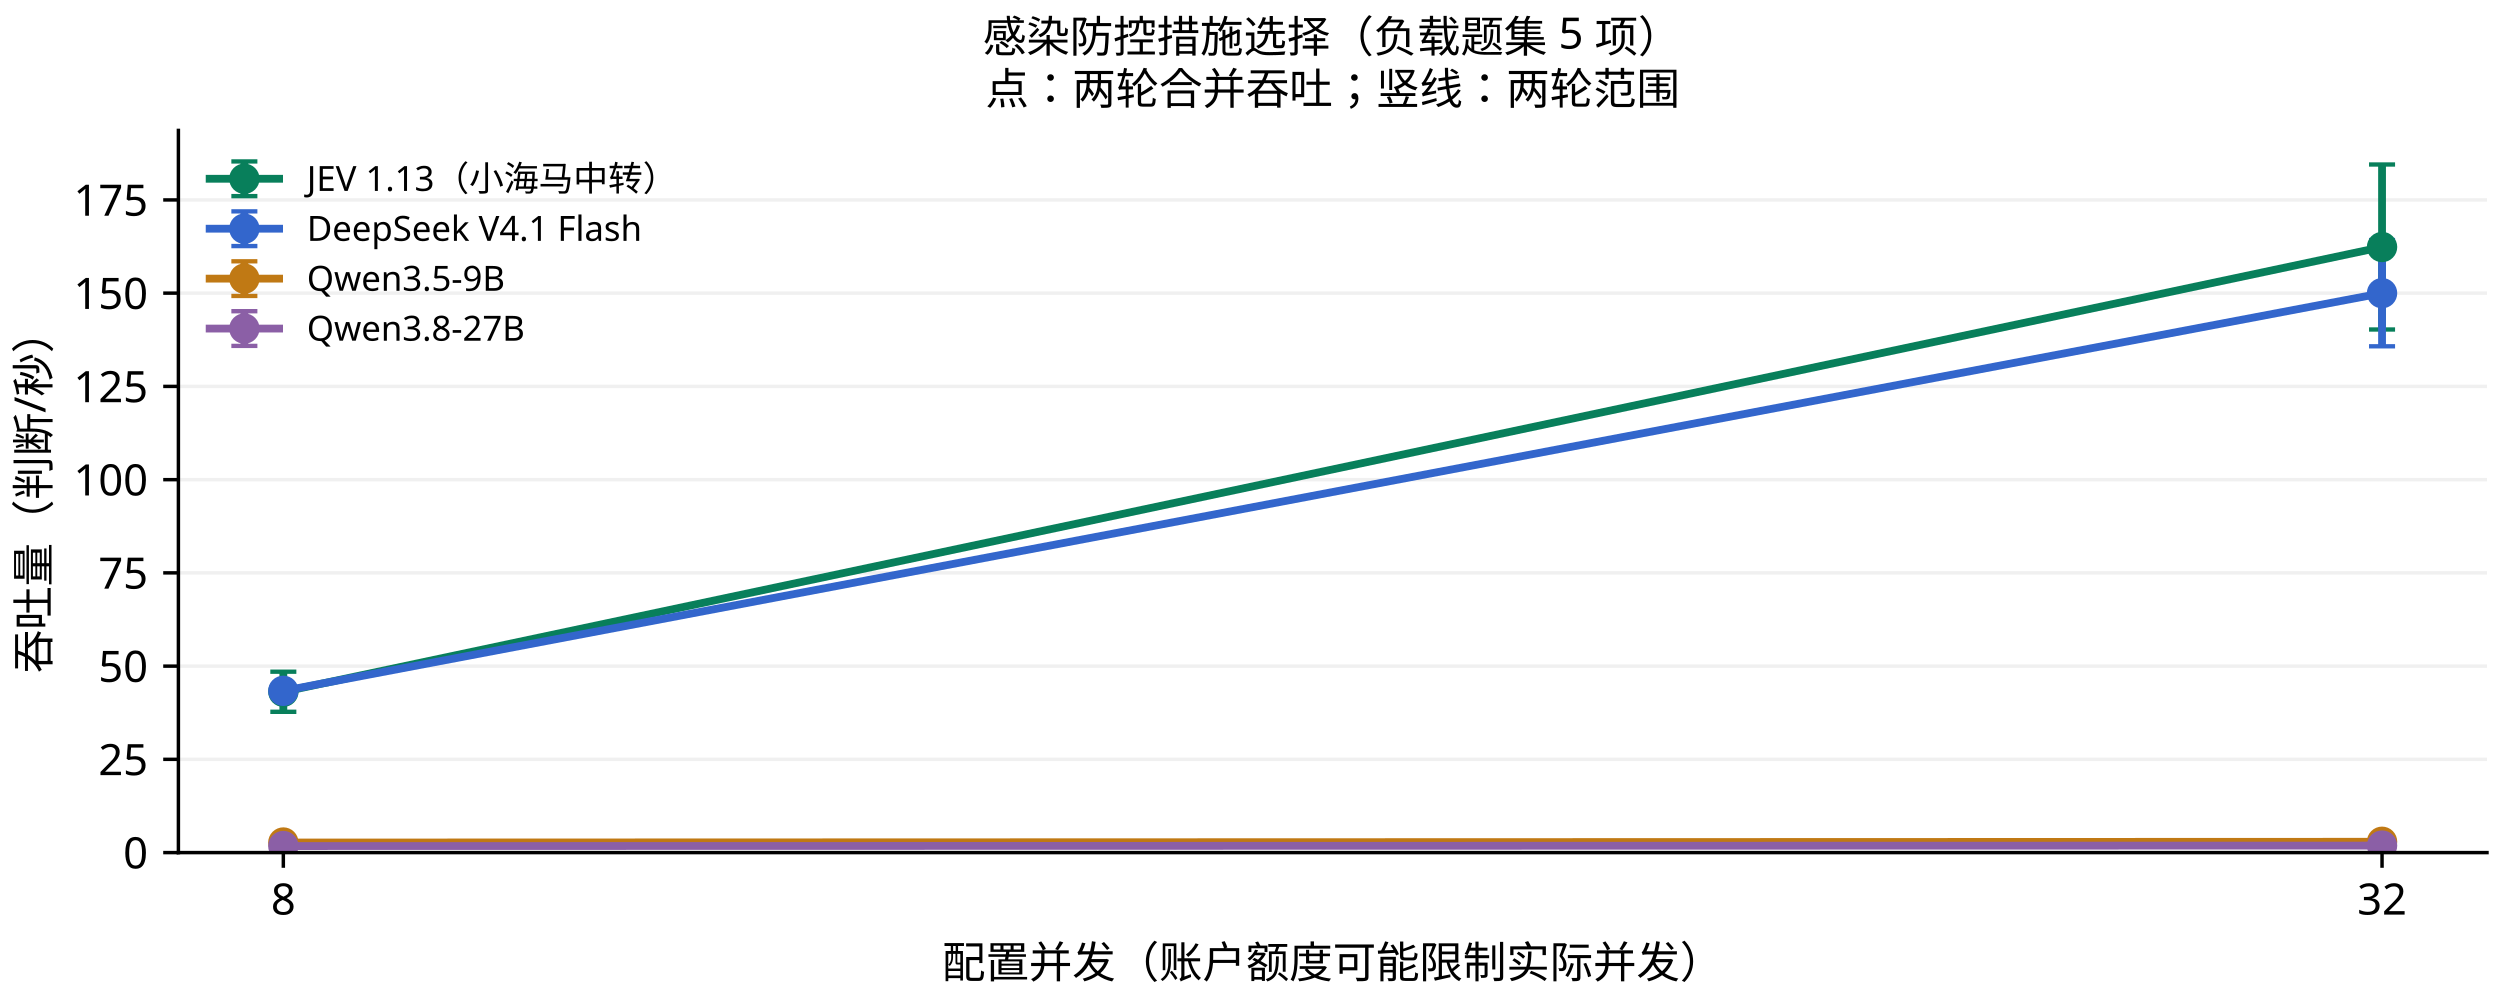
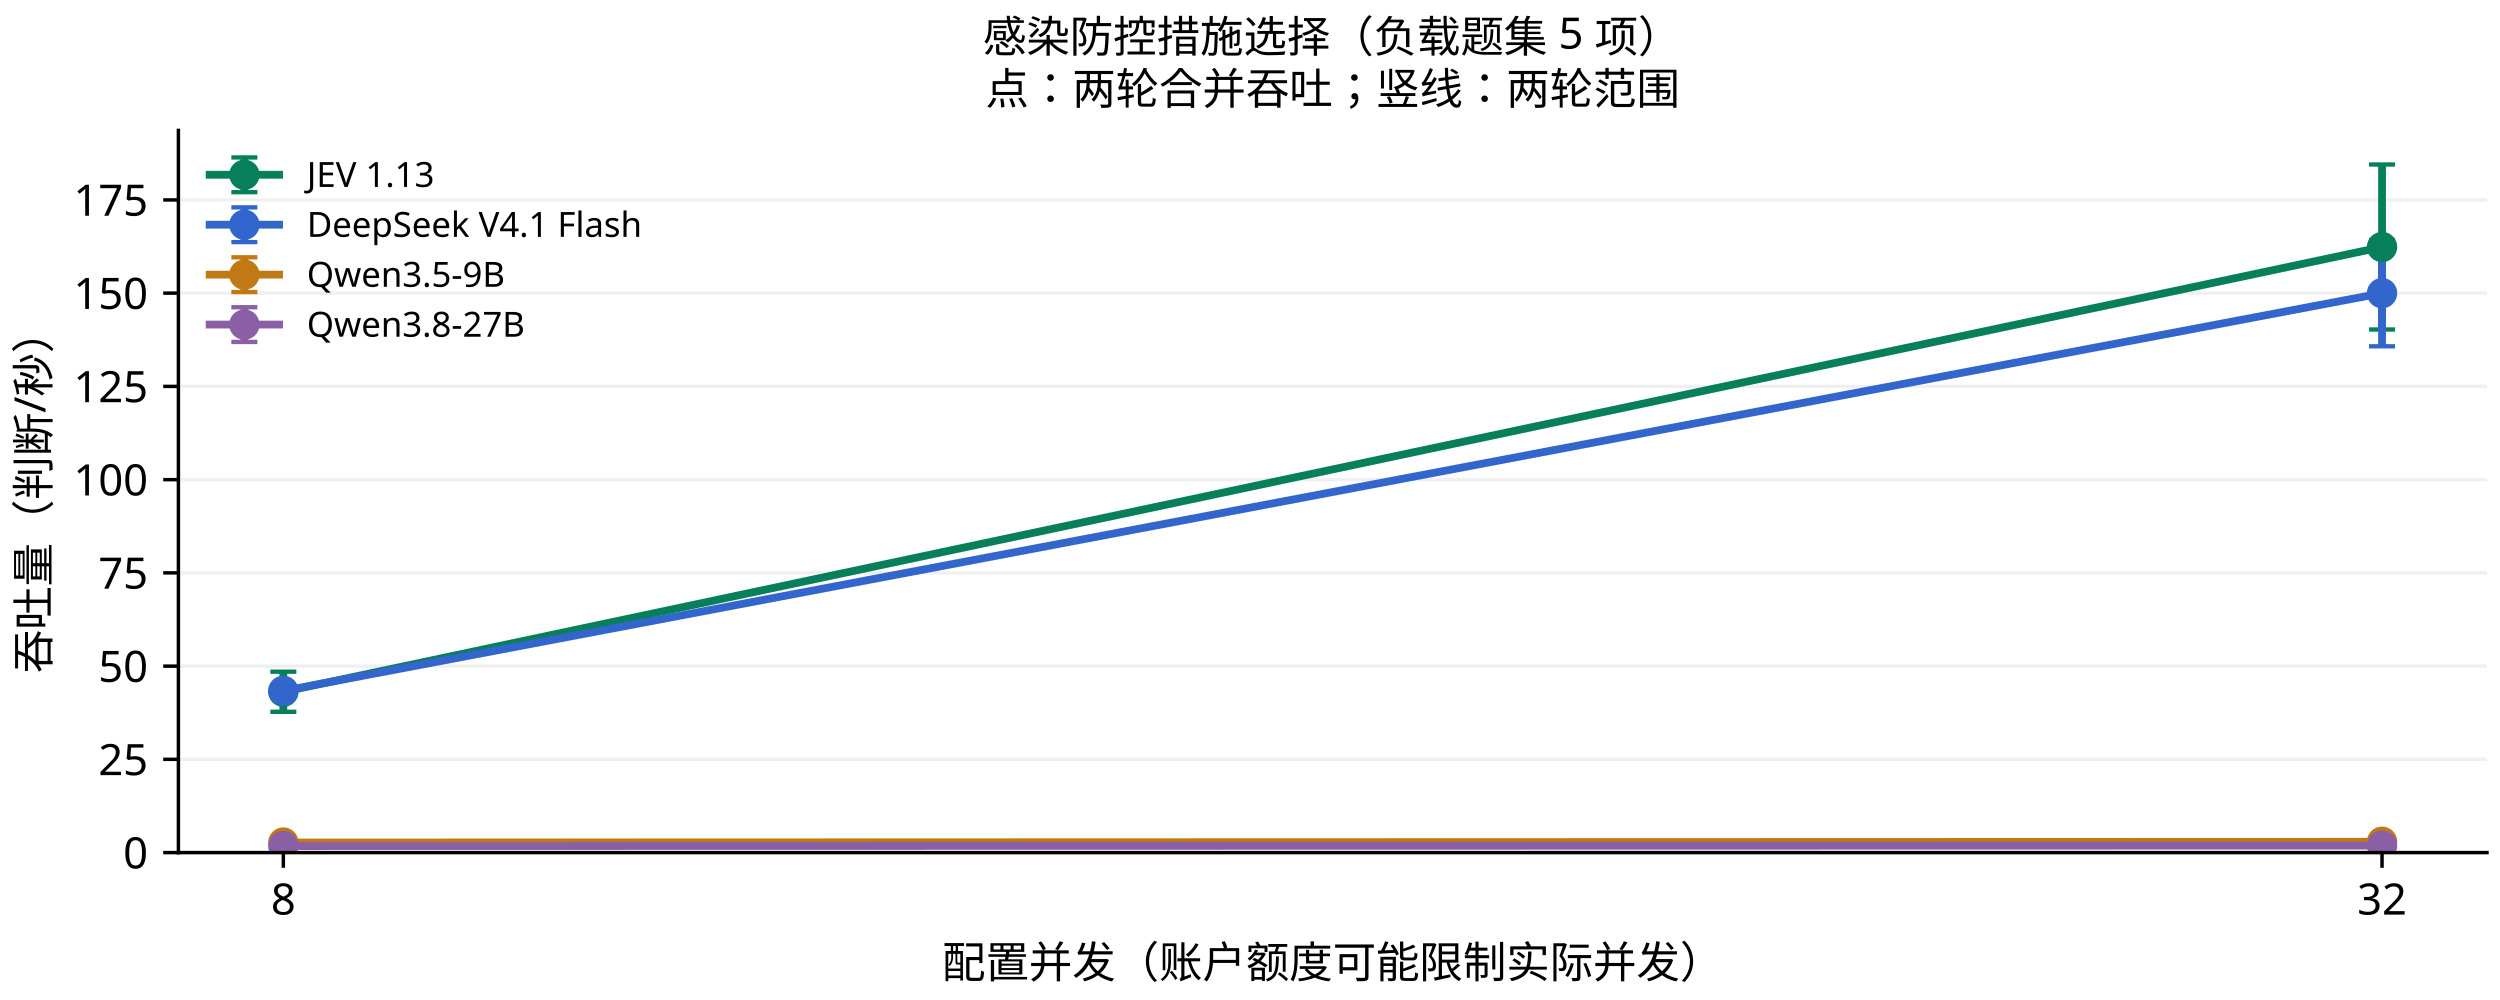
<svg xmlns="http://www.w3.org/2000/svg" xmlns:xlink="http://www.w3.org/1999/xlink" width="576pt" height="230.4pt" viewBox="0 0 576 230.4" version="1.1">
  <defs>
    <style type="text/css">*{stroke-linejoin: round; stroke-linecap: butt}</style>
  </defs>
  <g id="figure_1">
    <g id="patch_1">
      <path d="M 0 230.4 L 576 230.4 L 576 0 L 0 0 z " style="fill: #ffffff" />
    </g>
    <g id="axes_1">
      <g id="patch_2">
        <path d="M 41.103 196.439 L 573 196.439 L 573 30.047 L 41.103 30.047 z " style="fill: #ffffff" />
      </g>
      <g id="matplotlib.axis_1">
        <g id="xtick_1">
          <g id="line2d_1">
            <defs>
-               <path id="m99d10c6b24" d="M 0 0 L 0 3.5 " style="stroke: #000000; stroke-width: 0.8" />
+               <path id="m5df8962823" d="M 0 0 L 0 3.5 " style="stroke: #000000; stroke-width: 0.8" />
            </defs>
            <g>
-               <use xlink:href="#m99d10c6b24" x="65.28" y="196.439" style="stroke: #000000; stroke-width: 0.8" />
+               <use xlink:href="#m5df8962823" x="65.28" y="196.439" style="stroke: #000000; stroke-width: 0.8" />
            </g>
          </g>
          <g id="text_1">
            <text style="font-size: 10px; font-family: 'Arial Unicode MS'; text-anchor: middle" x="65.28" y="210.719" transform="rotate(-0 65.28047 210.7189)">8</text>
          </g>
        </g>
        <g id="xtick_2">
          <g id="line2d_2">
            <g>
-               <use xlink:href="#m99d10c6b24" x="548.823" y="196.439" style="stroke: #000000; stroke-width: 0.8" />
+               <use xlink:href="#m5df8962823" x="548.823" y="196.439" style="stroke: #000000; stroke-width: 0.8" />
            </g>
          </g>
          <g id="text_2">
            <text style="font-size: 10px; font-family: 'Arial Unicode MS'; text-anchor: middle" x="548.823" y="210.719" transform="rotate(-0 548.8227 210.7189)">32</text>
          </g>
        </g>
        <g id="text_3">
          <text style="font-size: 10px; font-family: 'Arial Unicode MS'; text-anchor: middle" x="307.052" y="225.3" transform="rotate(-0 307.0516 225.2998)">配置并发（账户额度可能限制实际并发）</text>
        </g>
      </g>
      <g id="matplotlib.axis_2">
        <g id="ytick_1">
          <g id="line2d_3">
-             <path d="M 41.103 196.439 L 573 196.439 " clip-path="url(#p81607def83)" style="fill: none; stroke: #b0b0b0; stroke-opacity: 0.18; stroke-width: 0.8; stroke-linecap: square" />
+             <path d="M 41.103 196.439 L 573 196.439 " clip-path="url(#p2d38d708c4)" style="fill: none; stroke: #b0b0b0; stroke-opacity: 0.18; stroke-width: 0.8; stroke-linecap: square" />
          </g>
          <g id="line2d_4">
            <defs>
-               <path id="m7acab1fe2e" d="M 0 0 L -3.5 0 " style="stroke: #000000; stroke-width: 0.8" />
+               <path id="m4636af31ea" d="M 0 0 L -3.5 0 " style="stroke: #000000; stroke-width: 0.8" />
            </defs>
            <g>
-               <use xlink:href="#m7acab1fe2e" x="41.103" y="196.439" style="stroke: #000000; stroke-width: 0.8" />
+               <use xlink:href="#m4636af31ea" x="41.103" y="196.439" style="stroke: #000000; stroke-width: 0.8" />
            </g>
          </g>
          <g id="text_4">
            <text style="font-size: 10px; font-family: 'Arial Unicode MS'; text-anchor: end" x="34.103" y="200.079" transform="rotate(-0 34.10336 200.0788)">0</text>
          </g>
        </g>
        <g id="ytick_2">
          <g id="line2d_5">
-             <path d="M 41.103 174.956 L 573 174.956 " clip-path="url(#p81607def83)" style="fill: none; stroke: #b0b0b0; stroke-opacity: 0.18; stroke-width: 0.8; stroke-linecap: square" />
+             <path d="M 41.103 174.956 L 573 174.956 " clip-path="url(#p2d38d708c4)" style="fill: none; stroke: #b0b0b0; stroke-opacity: 0.18; stroke-width: 0.8; stroke-linecap: square" />
          </g>
          <g id="line2d_6">
            <g>
-               <use xlink:href="#m7acab1fe2e" x="41.103" y="174.956" style="stroke: #000000; stroke-width: 0.8" />
+               <use xlink:href="#m4636af31ea" x="41.103" y="174.956" style="stroke: #000000; stroke-width: 0.8" />
            </g>
          </g>
          <g id="text_5">
            <text style="font-size: 10px; font-family: 'Arial Unicode MS'; text-anchor: end" x="34.103" y="178.596" transform="rotate(-0 34.10336 178.5963)">25</text>
          </g>
        </g>
        <g id="ytick_3">
          <g id="line2d_7">
-             <path d="M 41.103 153.474 L 573 153.474 " clip-path="url(#p81607def83)" style="fill: none; stroke: #b0b0b0; stroke-opacity: 0.18; stroke-width: 0.8; stroke-linecap: square" />
+             <path d="M 41.103 153.474 L 573 153.474 " clip-path="url(#p2d38d708c4)" style="fill: none; stroke: #b0b0b0; stroke-opacity: 0.18; stroke-width: 0.8; stroke-linecap: square" />
          </g>
          <g id="line2d_8">
            <g>
-               <use xlink:href="#m7acab1fe2e" x="41.103" y="153.474" style="stroke: #000000; stroke-width: 0.8" />
+               <use xlink:href="#m4636af31ea" x="41.103" y="153.474" style="stroke: #000000; stroke-width: 0.8" />
            </g>
          </g>
          <g id="text_6">
            <text style="font-size: 10px; font-family: 'Arial Unicode MS'; text-anchor: end" x="34.103" y="157.114" transform="rotate(-0 34.10336 157.1139)">50</text>
          </g>
        </g>
        <g id="ytick_4">
          <g id="line2d_9">
-             <path d="M 41.103 131.991 L 573 131.991 " clip-path="url(#p81607def83)" style="fill: none; stroke: #b0b0b0; stroke-opacity: 0.18; stroke-width: 0.8; stroke-linecap: square" />
+             <path d="M 41.103 131.991 L 573 131.991 " clip-path="url(#p2d38d708c4)" style="fill: none; stroke: #b0b0b0; stroke-opacity: 0.18; stroke-width: 0.8; stroke-linecap: square" />
          </g>
          <g id="line2d_10">
            <g>
-               <use xlink:href="#m7acab1fe2e" x="41.103" y="131.991" style="stroke: #000000; stroke-width: 0.8" />
+               <use xlink:href="#m4636af31ea" x="41.103" y="131.991" style="stroke: #000000; stroke-width: 0.8" />
            </g>
          </g>
          <g id="text_7">
            <text style="font-size: 10px; font-family: 'Arial Unicode MS'; text-anchor: end" x="34.103" y="135.631" transform="rotate(-0 34.10336 135.6315)">75</text>
          </g>
        </g>
        <g id="ytick_5">
          <g id="line2d_11">
-             <path d="M 41.103 110.509 L 573 110.509 " clip-path="url(#p81607def83)" style="fill: none; stroke: #b0b0b0; stroke-opacity: 0.18; stroke-width: 0.8; stroke-linecap: square" />
+             <path d="M 41.103 110.509 L 573 110.509 " clip-path="url(#p2d38d708c4)" style="fill: none; stroke: #b0b0b0; stroke-opacity: 0.18; stroke-width: 0.8; stroke-linecap: square" />
          </g>
          <g id="line2d_12">
            <g>
-               <use xlink:href="#m7acab1fe2e" x="41.103" y="110.509" style="stroke: #000000; stroke-width: 0.8" />
+               <use xlink:href="#m4636af31ea" x="41.103" y="110.509" style="stroke: #000000; stroke-width: 0.8" />
            </g>
          </g>
          <g id="text_8">
            <text style="font-size: 10px; font-family: 'Arial Unicode MS'; text-anchor: end" x="34.103" y="114.149" transform="rotate(-0 34.10336 114.1491)">100</text>
          </g>
        </g>
        <g id="ytick_6">
          <g id="line2d_13">
-             <path d="M 41.103 89.027 L 573 89.027 " clip-path="url(#p81607def83)" style="fill: none; stroke: #b0b0b0; stroke-opacity: 0.18; stroke-width: 0.8; stroke-linecap: square" />
+             <path d="M 41.103 89.027 L 573 89.027 " clip-path="url(#p2d38d708c4)" style="fill: none; stroke: #b0b0b0; stroke-opacity: 0.18; stroke-width: 0.8; stroke-linecap: square" />
          </g>
          <g id="line2d_14">
            <g>
-               <use xlink:href="#m7acab1fe2e" x="41.103" y="89.027" style="stroke: #000000; stroke-width: 0.8" />
+               <use xlink:href="#m4636af31ea" x="41.103" y="89.027" style="stroke: #000000; stroke-width: 0.8" />
            </g>
          </g>
          <g id="text_9">
            <text style="font-size: 10px; font-family: 'Arial Unicode MS'; text-anchor: end" x="34.103" y="92.667" transform="rotate(-0 34.10336 92.66666)">125</text>
          </g>
        </g>
        <g id="ytick_7">
          <g id="line2d_15">
-             <path d="M 41.103 67.544 L 573 67.544 " clip-path="url(#p81607def83)" style="fill: none; stroke: #b0b0b0; stroke-opacity: 0.18; stroke-width: 0.8; stroke-linecap: square" />
+             <path d="M 41.103 67.544 L 573 67.544 " clip-path="url(#p2d38d708c4)" style="fill: none; stroke: #b0b0b0; stroke-opacity: 0.18; stroke-width: 0.8; stroke-linecap: square" />
          </g>
          <g id="line2d_16">
            <g>
-               <use xlink:href="#m7acab1fe2e" x="41.103" y="67.544" style="stroke: #000000; stroke-width: 0.8" />
+               <use xlink:href="#m4636af31ea" x="41.103" y="67.544" style="stroke: #000000; stroke-width: 0.8" />
            </g>
          </g>
          <g id="text_10">
            <text style="font-size: 10px; font-family: 'Arial Unicode MS'; text-anchor: end" x="34.103" y="71.184" transform="rotate(-0 34.10336 71.18423)">150</text>
          </g>
        </g>
        <g id="ytick_8">
          <g id="line2d_17">
-             <path d="M 41.103 46.062 L 573 46.062 " clip-path="url(#p81607def83)" style="fill: none; stroke: #b0b0b0; stroke-opacity: 0.18; stroke-width: 0.8; stroke-linecap: square" />
+             <path d="M 41.103 46.062 L 573 46.062 " clip-path="url(#p2d38d708c4)" style="fill: none; stroke: #b0b0b0; stroke-opacity: 0.18; stroke-width: 0.8; stroke-linecap: square" />
          </g>
          <g id="line2d_18">
            <g>
-               <use xlink:href="#m7acab1fe2e" x="41.103" y="46.062" style="stroke: #000000; stroke-width: 0.8" />
+               <use xlink:href="#m4636af31ea" x="41.103" y="46.062" style="stroke: #000000; stroke-width: 0.8" />
            </g>
          </g>
          <g id="text_11">
            <text style="font-size: 10px; font-family: 'Arial Unicode MS'; text-anchor: end" x="34.103" y="49.702" transform="rotate(-0 34.10336 49.70181)">175</text>
          </g>
        </g>
        <g id="text_12">
          <text style="font-size: 10px; font-family: 'Arial Unicode MS'; text-anchor: middle" x="11.321" y="113.243" transform="rotate(-90 11.32055 113.2426)">吞吐量（判断/秒）</text>
        </g>
      </g>
      <g id="LineCollection_1">
-         <path d="M 65.28 164 L 65.28 154.763 " clip-path="url(#p81607def83)" style="fill: none; stroke: #087f5b; stroke-width: 1.8" />
-         <path d="M 548.823 75.922 L 548.823 37.898 " clip-path="url(#p81607def83)" style="fill: none; stroke: #087f5b; stroke-width: 1.8" />
+         <path d="M 65.28 164 L 65.28 154.763 " clip-path="url(#p2d38d708c4)" style="fill: none; stroke: #087f5b; stroke-width: 1.8" />
+         <path d="M 548.823 75.922 L 548.823 37.898 " clip-path="url(#p2d38d708c4)" style="fill: none; stroke: #087f5b; stroke-width: 1.8" />
      </g>
      <g id="line2d_19">
        <defs>
-           <path id="m64b4e20a2f" d="M 3 0 L -3 -0 " style="stroke: #087f5b" />
-         </defs>
-         <g clip-path="url(#p81607def83)">
-           <use xlink:href="#m64b4e20a2f" x="65.28" y="164" style="fill: #087f5b; stroke: #087f5b" />
-           <use xlink:href="#m64b4e20a2f" x="548.823" y="75.922" style="fill: #087f5b; stroke: #087f5b" />
+           <path id="mc27fe8d21f" d="M 3 0 L -3 -0 " style="stroke: #087f5b" />
+         </defs>
+         <g clip-path="url(#p2d38d708c4)">
+           <use xlink:href="#mc27fe8d21f" x="65.28" y="164" style="fill: #087f5b; stroke: #087f5b" />
+           <use xlink:href="#mc27fe8d21f" x="548.823" y="75.922" style="fill: #087f5b; stroke: #087f5b" />
        </g>
      </g>
      <g id="line2d_20">
-         <g clip-path="url(#p81607def83)">
-           <use xlink:href="#m64b4e20a2f" x="65.28" y="154.763" style="fill: #087f5b; stroke: #087f5b" />
-           <use xlink:href="#m64b4e20a2f" x="548.823" y="37.898" style="fill: #087f5b; stroke: #087f5b" />
+         <g clip-path="url(#p2d38d708c4)">
+           <use xlink:href="#mc27fe8d21f" x="65.28" y="154.763" style="fill: #087f5b; stroke: #087f5b" />
+           <use xlink:href="#mc27fe8d21f" x="548.823" y="37.898" style="fill: #087f5b; stroke: #087f5b" />
        </g>
      </g>
      <g id="LineCollection_2">
-         <path d="M 65.28 159.704 L 65.28 158.63 " clip-path="url(#p81607def83)" style="fill: none; stroke: #3366cc; stroke-width: 1.8" />
-         <path d="M 548.823 79.789 L 548.823 55.299 " clip-path="url(#p81607def83)" style="fill: none; stroke: #3366cc; stroke-width: 1.8" />
+         <path d="M 65.28 159.704 L 65.28 158.63 " clip-path="url(#p2d38d708c4)" style="fill: none; stroke: #3366cc; stroke-width: 1.8" />
+         <path d="M 548.823 79.789 L 548.823 55.299 " clip-path="url(#p2d38d708c4)" style="fill: none; stroke: #3366cc; stroke-width: 1.8" />
      </g>
      <g id="line2d_21">
        <defs>
-           <path id="mafcc2d98fb" d="M 3 0 L -3 -0 " style="stroke: #3366cc" />
-         </defs>
-         <g clip-path="url(#p81607def83)">
-           <use xlink:href="#mafcc2d98fb" x="65.28" y="159.704" style="fill: #3366cc; stroke: #3366cc" />
-           <use xlink:href="#mafcc2d98fb" x="548.823" y="79.789" style="fill: #3366cc; stroke: #3366cc" />
+           <path id="m84f394a0dc" d="M 3 0 L -3 -0 " style="stroke: #3366cc" />
+         </defs>
+         <g clip-path="url(#p2d38d708c4)">
+           <use xlink:href="#m84f394a0dc" x="65.28" y="159.704" style="fill: #3366cc; stroke: #3366cc" />
+           <use xlink:href="#m84f394a0dc" x="548.823" y="79.789" style="fill: #3366cc; stroke: #3366cc" />
        </g>
      </g>
      <g id="line2d_22">
-         <g clip-path="url(#p81607def83)">
-           <use xlink:href="#mafcc2d98fb" x="65.28" y="158.63" style="fill: #3366cc; stroke: #3366cc" />
-           <use xlink:href="#mafcc2d98fb" x="548.823" y="55.299" style="fill: #3366cc; stroke: #3366cc" />
+         <g clip-path="url(#p2d38d708c4)">
+           <use xlink:href="#m84f394a0dc" x="65.28" y="158.63" style="fill: #3366cc; stroke: #3366cc" />
+           <use xlink:href="#m84f394a0dc" x="548.823" y="55.299" style="fill: #3366cc; stroke: #3366cc" />
        </g>
      </g>
      <g id="LineCollection_3">
-         <path d="M 65.28 194.204 L 65.28 194.033 " clip-path="url(#p81607def83)" style="fill: none; stroke: #c07914; stroke-width: 1.8" />
-         <path d="M 548.823 194.033 L 548.823 193.861 " clip-path="url(#p81607def83)" style="fill: none; stroke: #c07914; stroke-width: 1.8" />
+         <path d="M 65.28 194.204 L 65.28 194.033 " clip-path="url(#p2d38d708c4)" style="fill: none; stroke: #c07914; stroke-width: 1.8" />
+         <path d="M 548.823 194.033 L 548.823 193.861 " clip-path="url(#p2d38d708c4)" style="fill: none; stroke: #c07914; stroke-width: 1.8" />
      </g>
      <g id="line2d_23">
        <defs>
-           <path id="m1bfd1599e4" d="M 3 0 L -3 -0 " style="stroke: #c07914" />
-         </defs>
-         <g clip-path="url(#p81607def83)">
-           <use xlink:href="#m1bfd1599e4" x="65.28" y="194.204" style="fill: #c07914; stroke: #c07914" />
-           <use xlink:href="#m1bfd1599e4" x="548.823" y="194.033" style="fill: #c07914; stroke: #c07914" />
+           <path id="m80cb8625e5" d="M 3 0 L -3 -0 " style="stroke: #c07914" />
+         </defs>
+         <g clip-path="url(#p2d38d708c4)">
+           <use xlink:href="#m80cb8625e5" x="65.28" y="194.204" style="fill: #c07914; stroke: #c07914" />
+           <use xlink:href="#m80cb8625e5" x="548.823" y="194.033" style="fill: #c07914; stroke: #c07914" />
        </g>
      </g>
      <g id="line2d_24">
-         <g clip-path="url(#p81607def83)">
-           <use xlink:href="#m1bfd1599e4" x="65.28" y="194.033" style="fill: #c07914; stroke: #c07914" />
-           <use xlink:href="#m1bfd1599e4" x="548.823" y="193.861" style="fill: #c07914; stroke: #c07914" />
+         <g clip-path="url(#p2d38d708c4)">
+           <use xlink:href="#m80cb8625e5" x="65.28" y="194.033" style="fill: #c07914; stroke: #c07914" />
+           <use xlink:href="#m80cb8625e5" x="548.823" y="193.861" style="fill: #c07914; stroke: #c07914" />
        </g>
      </g>
      <g id="LineCollection_4">
-         <path d="M 65.28 194.935 L 65.28 194.935 " clip-path="url(#p81607def83)" style="fill: none; stroke: #8b5fa6; stroke-width: 1.8" />
-         <path d="M 548.823 194.935 L 548.823 194.72 " clip-path="url(#p81607def83)" style="fill: none; stroke: #8b5fa6; stroke-width: 1.8" />
+         <path d="M 65.28 194.935 L 65.28 194.935 " clip-path="url(#p2d38d708c4)" style="fill: none; stroke: #8b5fa6; stroke-width: 1.8" />
+         <path d="M 548.823 194.935 L 548.823 194.72 " clip-path="url(#p2d38d708c4)" style="fill: none; stroke: #8b5fa6; stroke-width: 1.8" />
      </g>
      <g id="line2d_25">
        <defs>
-           <path id="mdcdd908a19" d="M 3 0 L -3 -0 " style="stroke: #8b5fa6" />
-         </defs>
-         <g clip-path="url(#p81607def83)">
-           <use xlink:href="#mdcdd908a19" x="65.28" y="194.935" style="fill: #8b5fa6; stroke: #8b5fa6" />
-           <use xlink:href="#mdcdd908a19" x="548.823" y="194.935" style="fill: #8b5fa6; stroke: #8b5fa6" />
+           <path id="mb440c76ab1" d="M 3 0 L -3 -0 " style="stroke: #8b5fa6" />
+         </defs>
+         <g clip-path="url(#p2d38d708c4)">
+           <use xlink:href="#mb440c76ab1" x="65.28" y="194.935" style="fill: #8b5fa6; stroke: #8b5fa6" />
+           <use xlink:href="#mb440c76ab1" x="548.823" y="194.935" style="fill: #8b5fa6; stroke: #8b5fa6" />
        </g>
      </g>
      <g id="line2d_26">
-         <g clip-path="url(#p81607def83)">
-           <use xlink:href="#mdcdd908a19" x="65.28" y="194.935" style="fill: #8b5fa6; stroke: #8b5fa6" />
-           <use xlink:href="#mdcdd908a19" x="548.823" y="194.72" style="fill: #8b5fa6; stroke: #8b5fa6" />
+         <g clip-path="url(#p2d38d708c4)">
+           <use xlink:href="#mb440c76ab1" x="65.28" y="194.935" style="fill: #8b5fa6; stroke: #8b5fa6" />
+           <use xlink:href="#mb440c76ab1" x="548.823" y="194.72" style="fill: #8b5fa6; stroke: #8b5fa6" />
        </g>
      </g>
      <g id="line2d_27">
-         <path d="M 65.28 159.381 L 548.823 56.91 " clip-path="url(#p81607def83)" style="fill: none; stroke: #087f5b; stroke-width: 1.8; stroke-linecap: square" />
-         <defs>
-           <path id="mea8a0c8d6d" d="M 0 3 C 0.796 3 1.559 2.684 2.121 2.121 C 2.684 1.559 3 0.796 3 0 C 3 -0.796 2.684 -1.559 2.121 -2.121 C 1.559 -2.684 0.796 -3 0 -3 C -0.796 -3 -1.559 -2.684 -2.121 -2.121 C -2.684 -1.559 -3 -0.796 -3 0 C -3 0.796 -2.684 1.559 -2.121 2.121 C -1.559 2.684 -0.796 3 0 3 z " style="stroke: #087f5b" />
-         </defs>
-         <g clip-path="url(#p81607def83)">
-           <use xlink:href="#mea8a0c8d6d" x="65.28" y="159.381" style="fill: #087f5b; stroke: #087f5b" />
-           <use xlink:href="#mea8a0c8d6d" x="548.823" y="56.91" style="fill: #087f5b; stroke: #087f5b" />
+         <path d="M 65.28 159.381 L 548.823 56.91 " clip-path="url(#p2d38d708c4)" style="fill: none; stroke: #087f5b; stroke-width: 1.8; stroke-linecap: square" />
+         <defs>
+           <path id="md2a6f95d4b" d="M 0 3 C 0.796 3 1.559 2.684 2.121 2.121 C 2.684 1.559 3 0.796 3 0 C 3 -0.796 2.684 -1.559 2.121 -2.121 C 1.559 -2.684 0.796 -3 0 -3 C -0.796 -3 -1.559 -2.684 -2.121 -2.121 C -2.684 -1.559 -3 -0.796 -3 0 C -3 0.796 -2.684 1.559 -2.121 2.121 C -1.559 2.684 -0.796 3 0 3 z " style="stroke: #087f5b" />
+         </defs>
+         <g clip-path="url(#p2d38d708c4)">
+           <use xlink:href="#md2a6f95d4b" x="65.28" y="159.381" style="fill: #087f5b; stroke: #087f5b" />
+           <use xlink:href="#md2a6f95d4b" x="548.823" y="56.91" style="fill: #087f5b; stroke: #087f5b" />
        </g>
      </g>
      <g id="line2d_28">
-         <path d="M 65.28 159.167 L 548.823 67.544 " clip-path="url(#p81607def83)" style="fill: none; stroke: #3366cc; stroke-width: 1.8; stroke-linecap: square" />
-         <defs>
-           <path id="m043777c83c" d="M 0 3 C 0.796 3 1.559 2.684 2.121 2.121 C 2.684 1.559 3 0.796 3 0 C 3 -0.796 2.684 -1.559 2.121 -2.121 C 1.559 -2.684 0.796 -3 0 -3 C -0.796 -3 -1.559 -2.684 -2.121 -2.121 C -2.684 -1.559 -3 -0.796 -3 0 C -3 0.796 -2.684 1.559 -2.121 2.121 C -1.559 2.684 -0.796 3 0 3 z " style="stroke: #3366cc" />
-         </defs>
-         <g clip-path="url(#p81607def83)">
-           <use xlink:href="#m043777c83c" x="65.28" y="159.167" style="fill: #3366cc; stroke: #3366cc" />
-           <use xlink:href="#m043777c83c" x="548.823" y="67.544" style="fill: #3366cc; stroke: #3366cc" />
+         <path d="M 65.28 159.167 L 548.823 67.544 " clip-path="url(#p2d38d708c4)" style="fill: none; stroke: #3366cc; stroke-width: 1.8; stroke-linecap: square" />
+         <defs>
+           <path id="m5e4192f400" d="M 0 3 C 0.796 3 1.559 2.684 2.121 2.121 C 2.684 1.559 3 0.796 3 0 C 3 -0.796 2.684 -1.559 2.121 -2.121 C 1.559 -2.684 0.796 -3 0 -3 C -0.796 -3 -1.559 -2.684 -2.121 -2.121 C -2.684 -1.559 -3 -0.796 -3 0 C -3 0.796 -2.684 1.559 -2.121 2.121 C -1.559 2.684 -0.796 3 0 3 z " style="stroke: #3366cc" />
+         </defs>
+         <g clip-path="url(#p2d38d708c4)">
+           <use xlink:href="#m5e4192f400" x="65.28" y="159.167" style="fill: #3366cc; stroke: #3366cc" />
+           <use xlink:href="#m5e4192f400" x="548.823" y="67.544" style="fill: #3366cc; stroke: #3366cc" />
        </g>
      </g>
      <g id="line2d_29">
-         <path d="M 65.28 194.119 L 548.823 193.947 " clip-path="url(#p81607def83)" style="fill: none; stroke: #c07914; stroke-width: 1.8; stroke-linecap: square" />
-         <defs>
-           <path id="mdca6d827e1" d="M 0 3 C 0.796 3 1.559 2.684 2.121 2.121 C 2.684 1.559 3 0.796 3 0 C 3 -0.796 2.684 -1.559 2.121 -2.121 C 1.559 -2.684 0.796 -3 0 -3 C -0.796 -3 -1.559 -2.684 -2.121 -2.121 C -2.684 -1.559 -3 -0.796 -3 0 C -3 0.796 -2.684 1.559 -2.121 2.121 C -1.559 2.684 -0.796 3 0 3 z " style="stroke: #c07914" />
-         </defs>
-         <g clip-path="url(#p81607def83)">
-           <use xlink:href="#mdca6d827e1" x="65.28" y="194.119" style="fill: #c07914; stroke: #c07914" />
-           <use xlink:href="#mdca6d827e1" x="548.823" y="193.947" style="fill: #c07914; stroke: #c07914" />
+         <path d="M 65.28 194.119 L 548.823 193.947 " clip-path="url(#p2d38d708c4)" style="fill: none; stroke: #c07914; stroke-width: 1.8; stroke-linecap: square" />
+         <defs>
+           <path id="me60c697b61" d="M 0 3 C 0.796 3 1.559 2.684 2.121 2.121 C 2.684 1.559 3 0.796 3 0 C 3 -0.796 2.684 -1.559 2.121 -2.121 C 1.559 -2.684 0.796 -3 0 -3 C -0.796 -3 -1.559 -2.684 -2.121 -2.121 C -2.684 -1.559 -3 -0.796 -3 0 C -3 0.796 -2.684 1.559 -2.121 2.121 C -1.559 2.684 -0.796 3 0 3 z " style="stroke: #c07914" />
+         </defs>
+         <g clip-path="url(#p2d38d708c4)">
+           <use xlink:href="#me60c697b61" x="65.28" y="194.119" style="fill: #c07914; stroke: #c07914" />
+           <use xlink:href="#me60c697b61" x="548.823" y="193.947" style="fill: #c07914; stroke: #c07914" />
        </g>
      </g>
      <g id="line2d_30">
-         <path d="M 65.28 194.935 L 548.823 194.827 " clip-path="url(#p81607def83)" style="fill: none; stroke: #8b5fa6; stroke-width: 1.8; stroke-linecap: square" />
-         <defs>
-           <path id="mf1258f7391" d="M 0 3 C 0.796 3 1.559 2.684 2.121 2.121 C 2.684 1.559 3 0.796 3 0 C 3 -0.796 2.684 -1.559 2.121 -2.121 C 1.559 -2.684 0.796 -3 0 -3 C -0.796 -3 -1.559 -2.684 -2.121 -2.121 C -2.684 -1.559 -3 -0.796 -3 0 C -3 0.796 -2.684 1.559 -2.121 2.121 C -1.559 2.684 -0.796 3 0 3 z " style="stroke: #8b5fa6" />
-         </defs>
-         <g clip-path="url(#p81607def83)">
-           <use xlink:href="#mf1258f7391" x="65.28" y="194.935" style="fill: #8b5fa6; stroke: #8b5fa6" />
-           <use xlink:href="#mf1258f7391" x="548.823" y="194.827" style="fill: #8b5fa6; stroke: #8b5fa6" />
+         <path d="M 65.28 194.935 L 548.823 194.827 " clip-path="url(#p2d38d708c4)" style="fill: none; stroke: #8b5fa6; stroke-width: 1.8; stroke-linecap: square" />
+         <defs>
+           <path id="m5f08f980d5" d="M 0 3 C 0.796 3 1.559 2.684 2.121 2.121 C 2.684 1.559 3 0.796 3 0 C 3 -0.796 2.684 -1.559 2.121 -2.121 C 1.559 -2.684 0.796 -3 0 -3 C -0.796 -3 -1.559 -2.684 -2.121 -2.121 C -2.684 -1.559 -3 -0.796 -3 0 C -3 0.796 -2.684 1.559 -2.121 2.121 C -1.559 2.684 -0.796 3 0 3 z " style="stroke: #8b5fa6" />
+         </defs>
+         <g clip-path="url(#p2d38d708c4)">
+           <use xlink:href="#m5f08f980d5" x="65.28" y="194.935" style="fill: #8b5fa6; stroke: #8b5fa6" />
+           <use xlink:href="#m5f08f980d5" x="548.823" y="194.827" style="fill: #8b5fa6; stroke: #8b5fa6" />
        </g>
      </g>
      <g id="patch_3">
        <path d="M 41.103 196.439 L 41.103 30.047 " style="fill: none; stroke: #000000; stroke-width: 0.8; stroke-linejoin: miter; stroke-linecap: square" />
      </g>
      <g id="patch_4">
        <path d="M 41.103 196.439 L 573 196.439 " style="fill: none; stroke: #000000; stroke-width: 0.8; stroke-linejoin: miter; stroke-linecap: square" />
      </g>
      <g id="text_13">
        <text style="font-size: 10px; font-family: 'Arial Unicode MS'" transform="translate(226.493 12.03911)">感染防控措施选择（负载题集 5 项）</text>
        <text style="font-size: 10px; font-family: 'Arial Unicode MS'" transform="translate(227.0516 24.04653)">点：两轮合并吞吐；竖线：两轮范围</text>
      </g>
      <g id="legend_1">
        <g id="LineCollection_5">
-           <path d="M 56.303 45.189 L 56.303 37.189 " style="fill: none; stroke: #087f5b; stroke-width: 1.8" />
+           <path d="M 56.303 44.271 L 56.303 36.271 " style="fill: none; stroke: #087f5b; stroke-width: 1.8" />
        </g>
        <g id="line2d_31">
          <g>
-             <use xlink:href="#m64b4e20a2f" x="56.303" y="45.189" style="fill: #087f5b; stroke: #087f5b" />
+             <use xlink:href="#mc27fe8d21f" x="56.303" y="44.271" style="fill: #087f5b; stroke: #087f5b" />
          </g>
        </g>
        <g id="line2d_32">
          <g>
-             <use xlink:href="#m64b4e20a2f" x="56.303" y="37.189" style="fill: #087f5b; stroke: #087f5b" />
+             <use xlink:href="#mc27fe8d21f" x="56.303" y="36.271" style="fill: #087f5b; stroke: #087f5b" />
          </g>
        </g>
        <g id="line2d_33">
-           <path d="M 48.303 41.189 L 64.303 41.189 " style="fill: none; stroke: #087f5b; stroke-width: 1.8; stroke-linecap: square" />
+           <path d="M 48.303 40.271 L 64.303 40.271 " style="fill: none; stroke: #087f5b; stroke-width: 1.8; stroke-linecap: square" />
        </g>
        <g id="line2d_34">
          <g>
-             <use xlink:href="#mea8a0c8d6d" x="56.303" y="41.189" style="fill: #087f5b; stroke: #087f5b" />
+             <use xlink:href="#md2a6f95d4b" x="56.303" y="40.271" style="fill: #087f5b; stroke: #087f5b" />
          </g>
        </g>
        <g id="text_14">
-           <text style="font-size: 8px; font-family: 'Arial Unicode MS'; text-anchor: start" x="70.703" y="43.989" transform="rotate(-0 70.70337 43.98903)">JEV 1.13（小海马中转）</text>
+           <text style="font-size: 8px; font-family: 'Arial Unicode MS'; text-anchor: start" x="70.703" y="43.071" transform="rotate(-0 70.70337 43.07075)">JEV 1.13</text>
        </g>
        <g id="LineCollection_6">
-           <path d="M 56.303 56.693 L 56.303 48.693 " style="fill: none; stroke: #3366cc; stroke-width: 1.8" />
+           <path d="M 56.303 55.775 L 56.303 47.775 " style="fill: none; stroke: #3366cc; stroke-width: 1.8" />
        </g>
        <g id="line2d_35">
          <g>
-             <use xlink:href="#mafcc2d98fb" x="56.303" y="56.693" style="fill: #3366cc; stroke: #3366cc" />
+             <use xlink:href="#m84f394a0dc" x="56.303" y="55.775" style="fill: #3366cc; stroke: #3366cc" />
          </g>
        </g>
        <g id="line2d_36">
          <g>
-             <use xlink:href="#mafcc2d98fb" x="56.303" y="48.693" style="fill: #3366cc; stroke: #3366cc" />
+             <use xlink:href="#m84f394a0dc" x="56.303" y="47.775" style="fill: #3366cc; stroke: #3366cc" />
          </g>
        </g>
        <g id="line2d_37">
-           <path d="M 48.303 52.693 L 64.303 52.693 " style="fill: none; stroke: #3366cc; stroke-width: 1.8; stroke-linecap: square" />
+           <path d="M 48.303 51.775 L 64.303 51.775 " style="fill: none; stroke: #3366cc; stroke-width: 1.8; stroke-linecap: square" />
        </g>
        <g id="line2d_38">
          <g>
-             <use xlink:href="#m043777c83c" x="56.303" y="52.693" style="fill: #3366cc; stroke: #3366cc" />
+             <use xlink:href="#m5e4192f400" x="56.303" y="51.775" style="fill: #3366cc; stroke: #3366cc" />
          </g>
        </g>
        <g id="text_15">
-           <text style="font-size: 8px; font-family: 'Arial Unicode MS'; text-anchor: start" x="70.703" y="55.493" transform="rotate(-0 70.70337 55.49325)">DeepSeek V4.1 Flash</text>
+           <text style="font-size: 8px; font-family: 'Arial Unicode MS'; text-anchor: start" x="70.703" y="54.575" transform="rotate(-0 70.70337 54.57465)">DeepSeek V4.1 Flash</text>
        </g>
        <g id="LineCollection_7">
-           <path d="M 56.303 68.197 L 56.303 60.197 " style="fill: none; stroke: #c07914; stroke-width: 1.8" />
+           <path d="M 56.303 67.279 L 56.303 59.279 " style="fill: none; stroke: #c07914; stroke-width: 1.8" />
        </g>
        <g id="line2d_39">
          <g>
-             <use xlink:href="#m1bfd1599e4" x="56.303" y="68.197" style="fill: #c07914; stroke: #c07914" />
+             <use xlink:href="#m80cb8625e5" x="56.303" y="67.279" style="fill: #c07914; stroke: #c07914" />
          </g>
        </g>
        <g id="line2d_40">
          <g>
-             <use xlink:href="#m1bfd1599e4" x="56.303" y="60.197" style="fill: #c07914; stroke: #c07914" />
+             <use xlink:href="#m80cb8625e5" x="56.303" y="59.279" style="fill: #c07914; stroke: #c07914" />
          </g>
        </g>
        <g id="line2d_41">
-           <path d="M 48.303 64.197 L 64.303 64.197 " style="fill: none; stroke: #c07914; stroke-width: 1.8; stroke-linecap: square" />
+           <path d="M 48.303 63.279 L 64.303 63.279 " style="fill: none; stroke: #c07914; stroke-width: 1.8; stroke-linecap: square" />
        </g>
        <g id="line2d_42">
          <g>
-             <use xlink:href="#mdca6d827e1" x="56.303" y="64.197" style="fill: #c07914; stroke: #c07914" />
+             <use xlink:href="#me60c697b61" x="56.303" y="63.279" style="fill: #c07914; stroke: #c07914" />
          </g>
        </g>
        <g id="text_16">
-           <text style="font-size: 8px; font-family: 'Arial Unicode MS'; text-anchor: start" x="70.703" y="66.997" transform="rotate(-0 70.70337 66.99715)">Qwen3.5-9B</text>
+           <text style="font-size: 8px; font-family: 'Arial Unicode MS'; text-anchor: start" x="70.703" y="66.079" transform="rotate(-0 70.70337 66.07856)">Qwen3.5-9B</text>
        </g>
        <g id="LineCollection_8">
-           <path d="M 56.303 79.701 L 56.303 71.701 " style="fill: none; stroke: #8b5fa6; stroke-width: 1.8" />
+           <path d="M 56.303 78.782 L 56.303 70.782 " style="fill: none; stroke: #8b5fa6; stroke-width: 1.8" />
        </g>
        <g id="line2d_43">
          <g>
-             <use xlink:href="#mdcdd908a19" x="56.303" y="79.701" style="fill: #8b5fa6; stroke: #8b5fa6" />
+             <use xlink:href="#mb440c76ab1" x="56.303" y="78.782" style="fill: #8b5fa6; stroke: #8b5fa6" />
          </g>
        </g>
        <g id="line2d_44">
          <g>
-             <use xlink:href="#mdcdd908a19" x="56.303" y="71.701" style="fill: #8b5fa6; stroke: #8b5fa6" />
+             <use xlink:href="#mb440c76ab1" x="56.303" y="70.782" style="fill: #8b5fa6; stroke: #8b5fa6" />
          </g>
        </g>
        <g id="line2d_45">
-           <path d="M 48.303 75.701 L 64.303 75.701 " style="fill: none; stroke: #8b5fa6; stroke-width: 1.8; stroke-linecap: square" />
+           <path d="M 48.303 74.782 L 64.303 74.782 " style="fill: none; stroke: #8b5fa6; stroke-width: 1.8; stroke-linecap: square" />
        </g>
        <g id="line2d_46">
          <g>
-             <use xlink:href="#mf1258f7391" x="56.303" y="75.701" style="fill: #8b5fa6; stroke: #8b5fa6" />
+             <use xlink:href="#m5f08f980d5" x="56.303" y="74.782" style="fill: #8b5fa6; stroke: #8b5fa6" />
          </g>
        </g>
        <g id="text_17">
-           <text style="font-size: 8px; font-family: 'Arial Unicode MS'; text-anchor: start" x="70.703" y="78.501" transform="rotate(-0 70.70337 78.50106)">Qwen3.8-27B</text>
+           <text style="font-size: 8px; font-family: 'Arial Unicode MS'; text-anchor: start" x="70.703" y="77.582" transform="rotate(-0 70.70337 77.58247)">Qwen3.8-27B</text>
        </g>
      </g>
    </g>
  </g>
  <defs>
-     <clipPath id="p81607def83">
+     <clipPath id="p2d38d708c4">
      <rect x="41.103" y="30.047" width="531.896" height="166.392" />
    </clipPath>
  </defs>
</svg>
